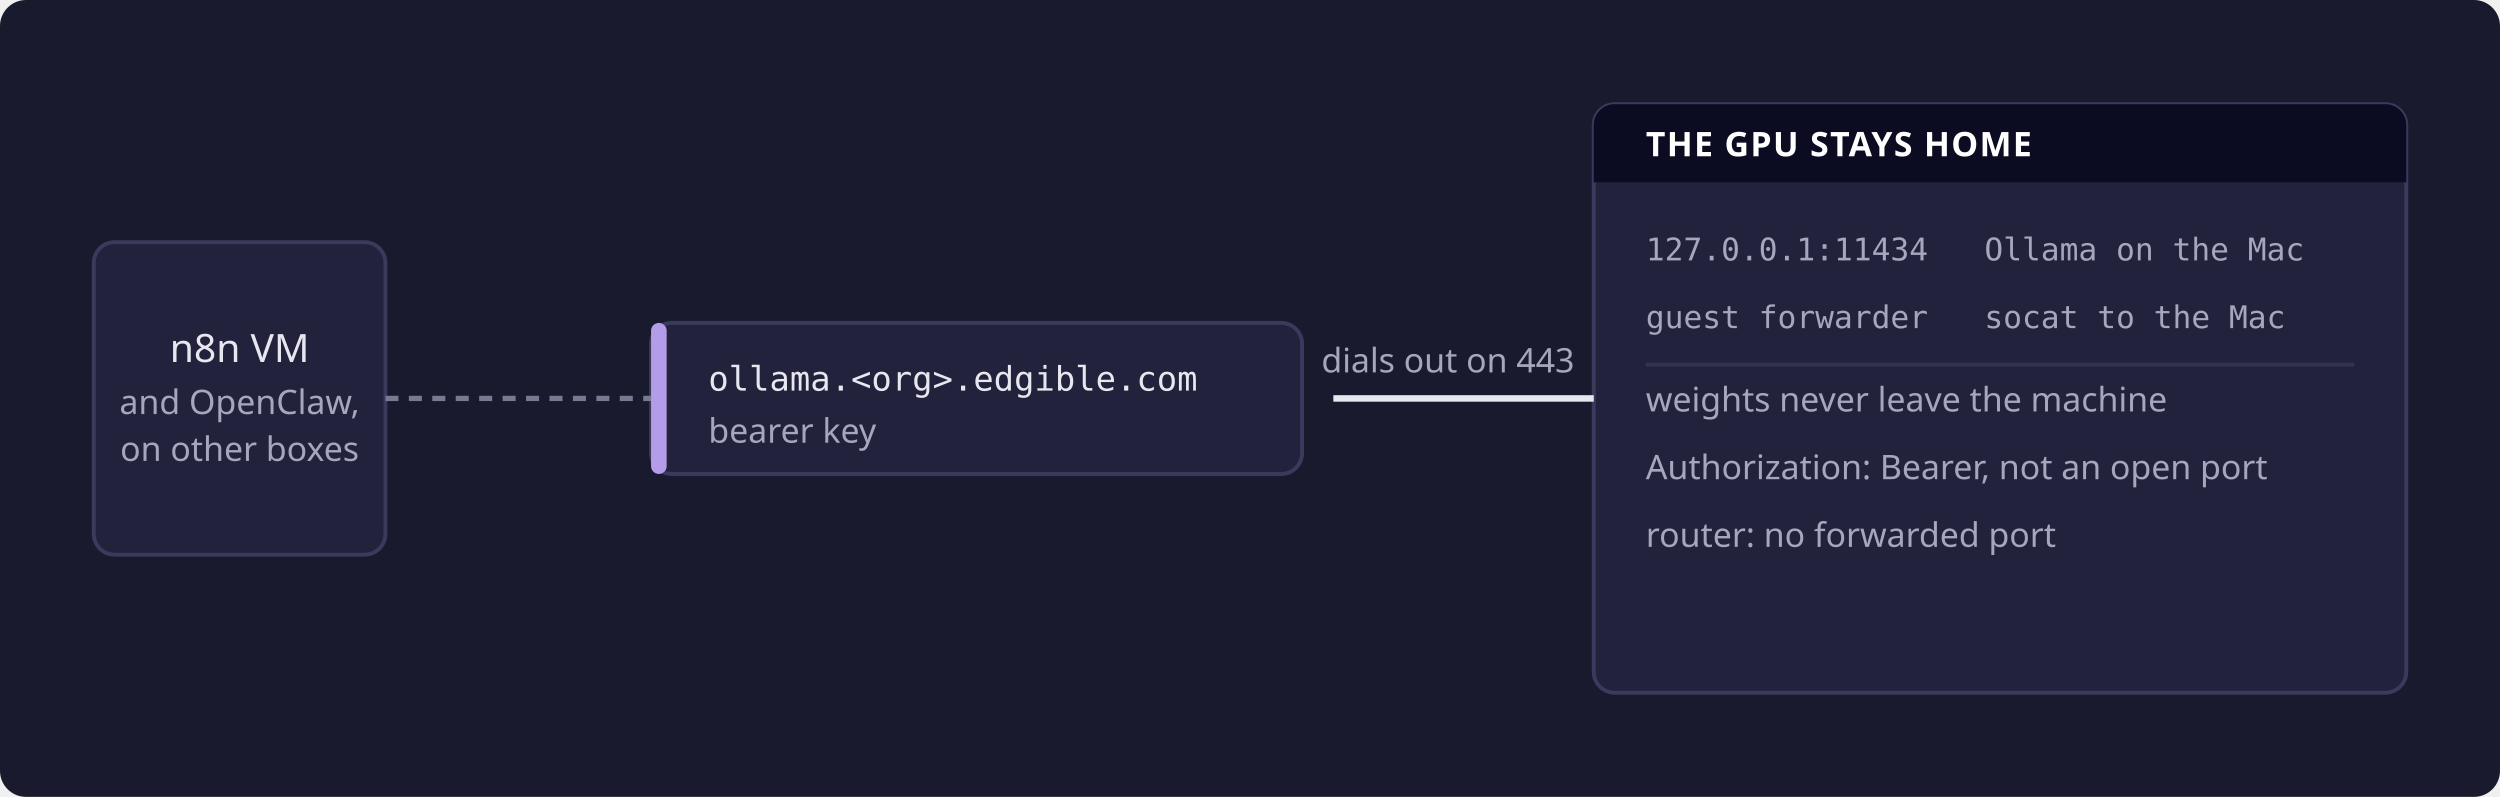
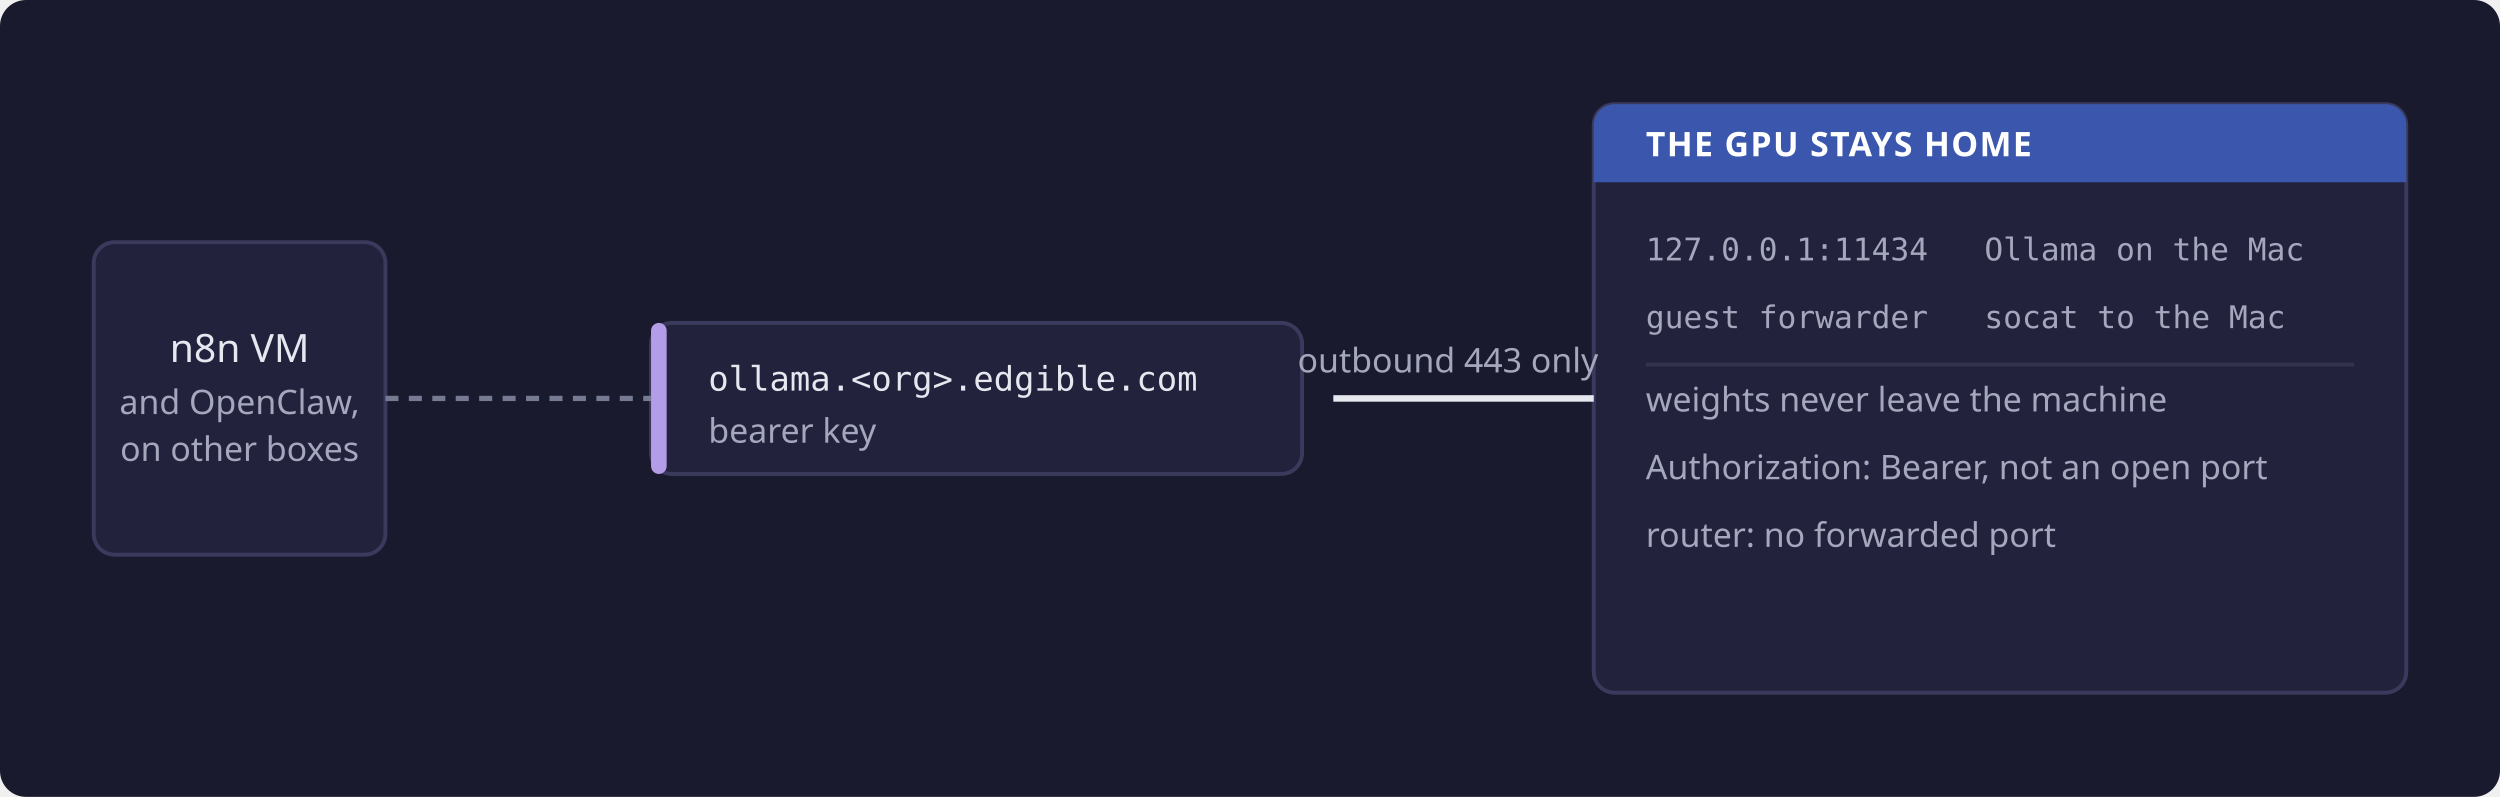
<svg xmlns="http://www.w3.org/2000/svg" viewBox="0 0 960 306" width="960" height="306" role="img" aria-labelledby="t d">
  <style>.label{font-family:Jost,system-ui,sans-serif;font-size:15px;fill:#e7e7f0}.small{font-family:Jost,system-ui,sans-serif;font-size:13px;fill:#a5a8bd}.mono{font-family:Iosevka,ui-monospace,monospace;font-size:13px;fill:#e7e7f0}.monoxs{font-family:Iosevka,ui-monospace,monospace;font-size:12px;fill:#a5a8bd}.head{font-family:Jost,system-ui,sans-serif;font-size:13px;font-weight:600;fill:#ffffff;letter-spacing:.04em}.card{fill:#22223c;stroke:#3a3a5c;stroke-width:1.5}</style>
  <rect x="0" y="0" width="960" height="306" rx="10" fill="#1a1a2e" />
  <rect class="card" x="36" y="93" width="112" height="120" rx="8" />
  <text class="label" x="92" y="139" text-anchor="middle">n8n VM</text>
  <text class="small" x="92" y="159" text-anchor="middle">and OpenClaw,</text>
  <text class="small" x="92" y="177" text-anchor="middle">on other boxes</text>
  <rect class="card" x="250" y="124" width="250" height="58" rx="8" />
  <rect x="250" y="124" width="6" height="58" rx="3" fill="#b39ce8" />
  <text class="mono" x="272" y="150">ollama.&lt;org&gt;.edgible.com</text>
  <text class="small" x="272" y="170">bearer key</text>
  <path d="M148 153 C 200 153, 200 153, 250 153" fill="none" stroke="#767a93" stroke-width="2" stroke-dasharray="5 4" />
  <rect class="card" x="612" y="40" width="312" height="226" rx="8" />
-   <path d="M620 40 h296 a8 8 0 0 1 8 8 v22 h-312 v-22 a8 8 0 0 1 8 -8 z" fill="#0b0b22" />
+   <path d="M620 40 h296 a8 8 0 0 1 8 8 v22 h-312 v-22 a8 8 0 0 1 8 -8 z" fill="#3a56ad" />
  <text class="head" x="632" y="60">THE GPU STAYS HOME</text>
  <text class="monoxs" x="632" y="100">127.0.0.1:11434</text>
  <text class="monoxs" x="762" y="100">Ollama on the Mac</text>
  <text class="monoxs" x="632" y="126">guest forwarder</text>
  <text class="monoxs" x="762" y="126">socat to the Mac</text>
  <line x1="632" y1="140" x2="904" y2="140" stroke="#33334f" stroke-width="1.5" />
  <text class="small" x="632" y="158">weights never leave the machine</text>
  <text class="small" x="632" y="184">Authorization: Bearer, not an open port</text>
  <text class="small" x="632" y="210">router: no forwarded port</text>
  <path d="M612 153 H512" fill="none" stroke="#e7e7f0" stroke-width="2.5" />
-   <text class="small" x="556" y="143" text-anchor="middle">dials out on 443</text>
+   <text class="small" x="556" y="143" text-anchor="middle">outbound 443 only</text>
</svg>
